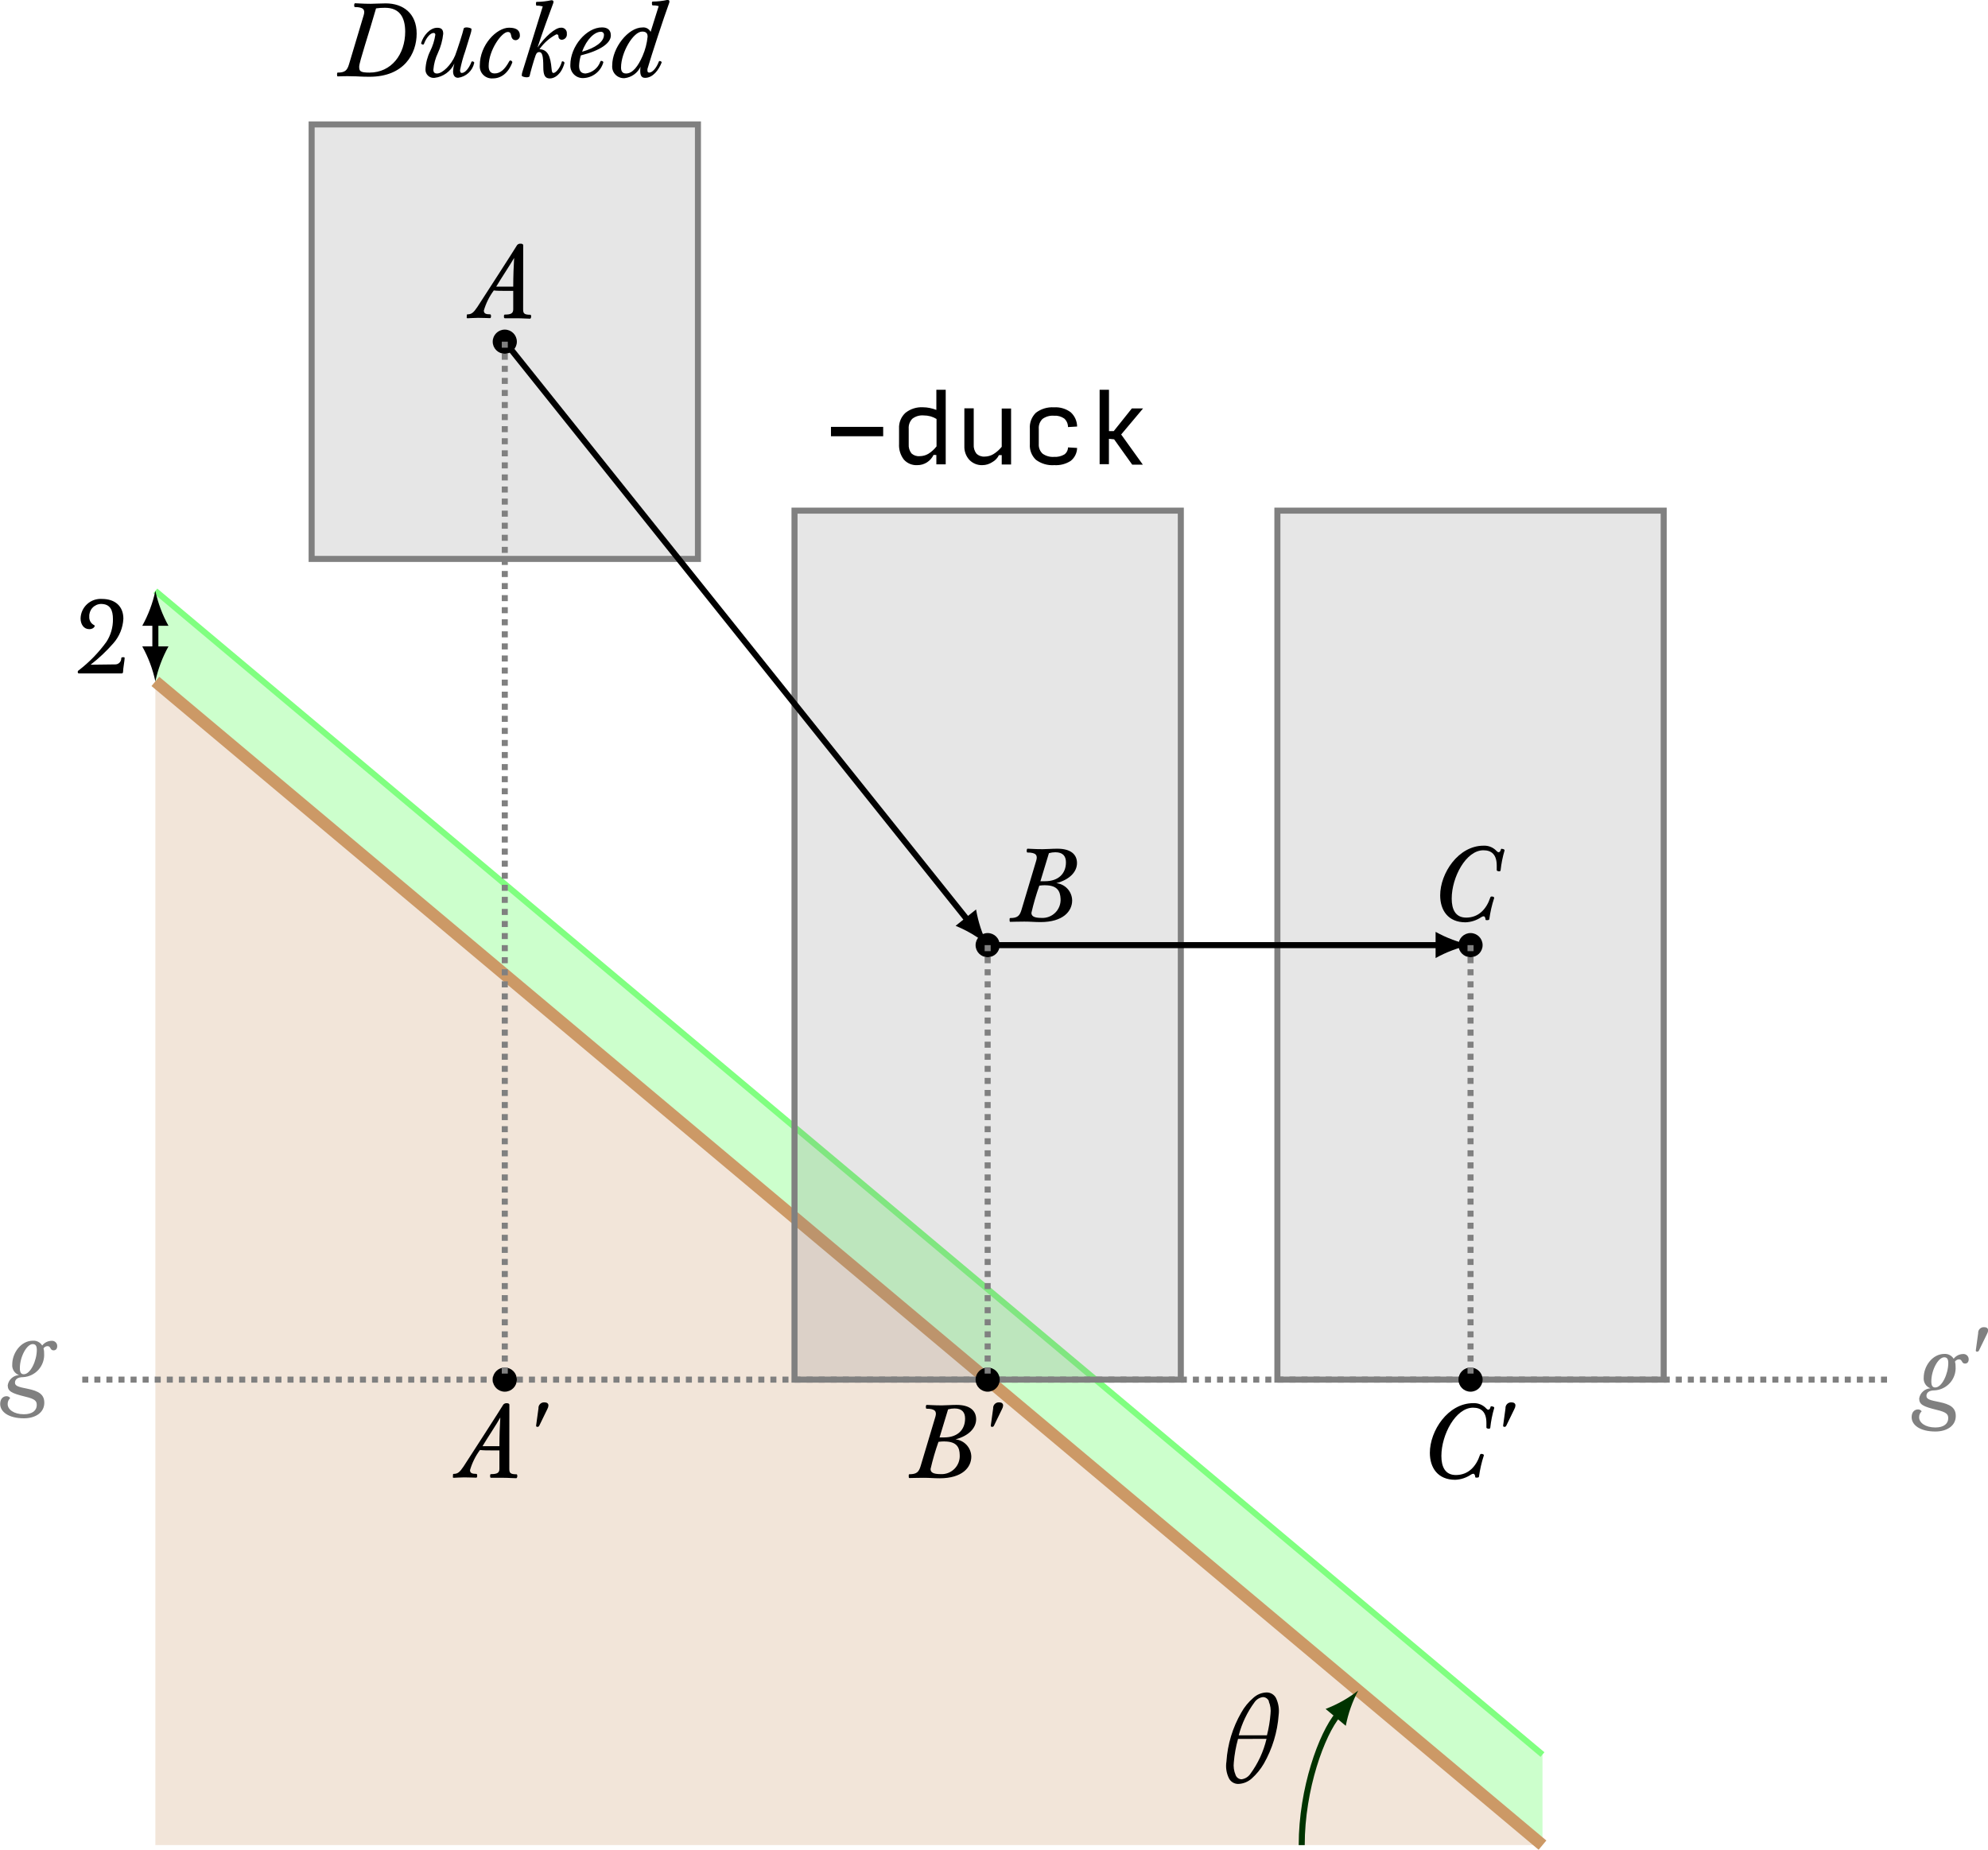
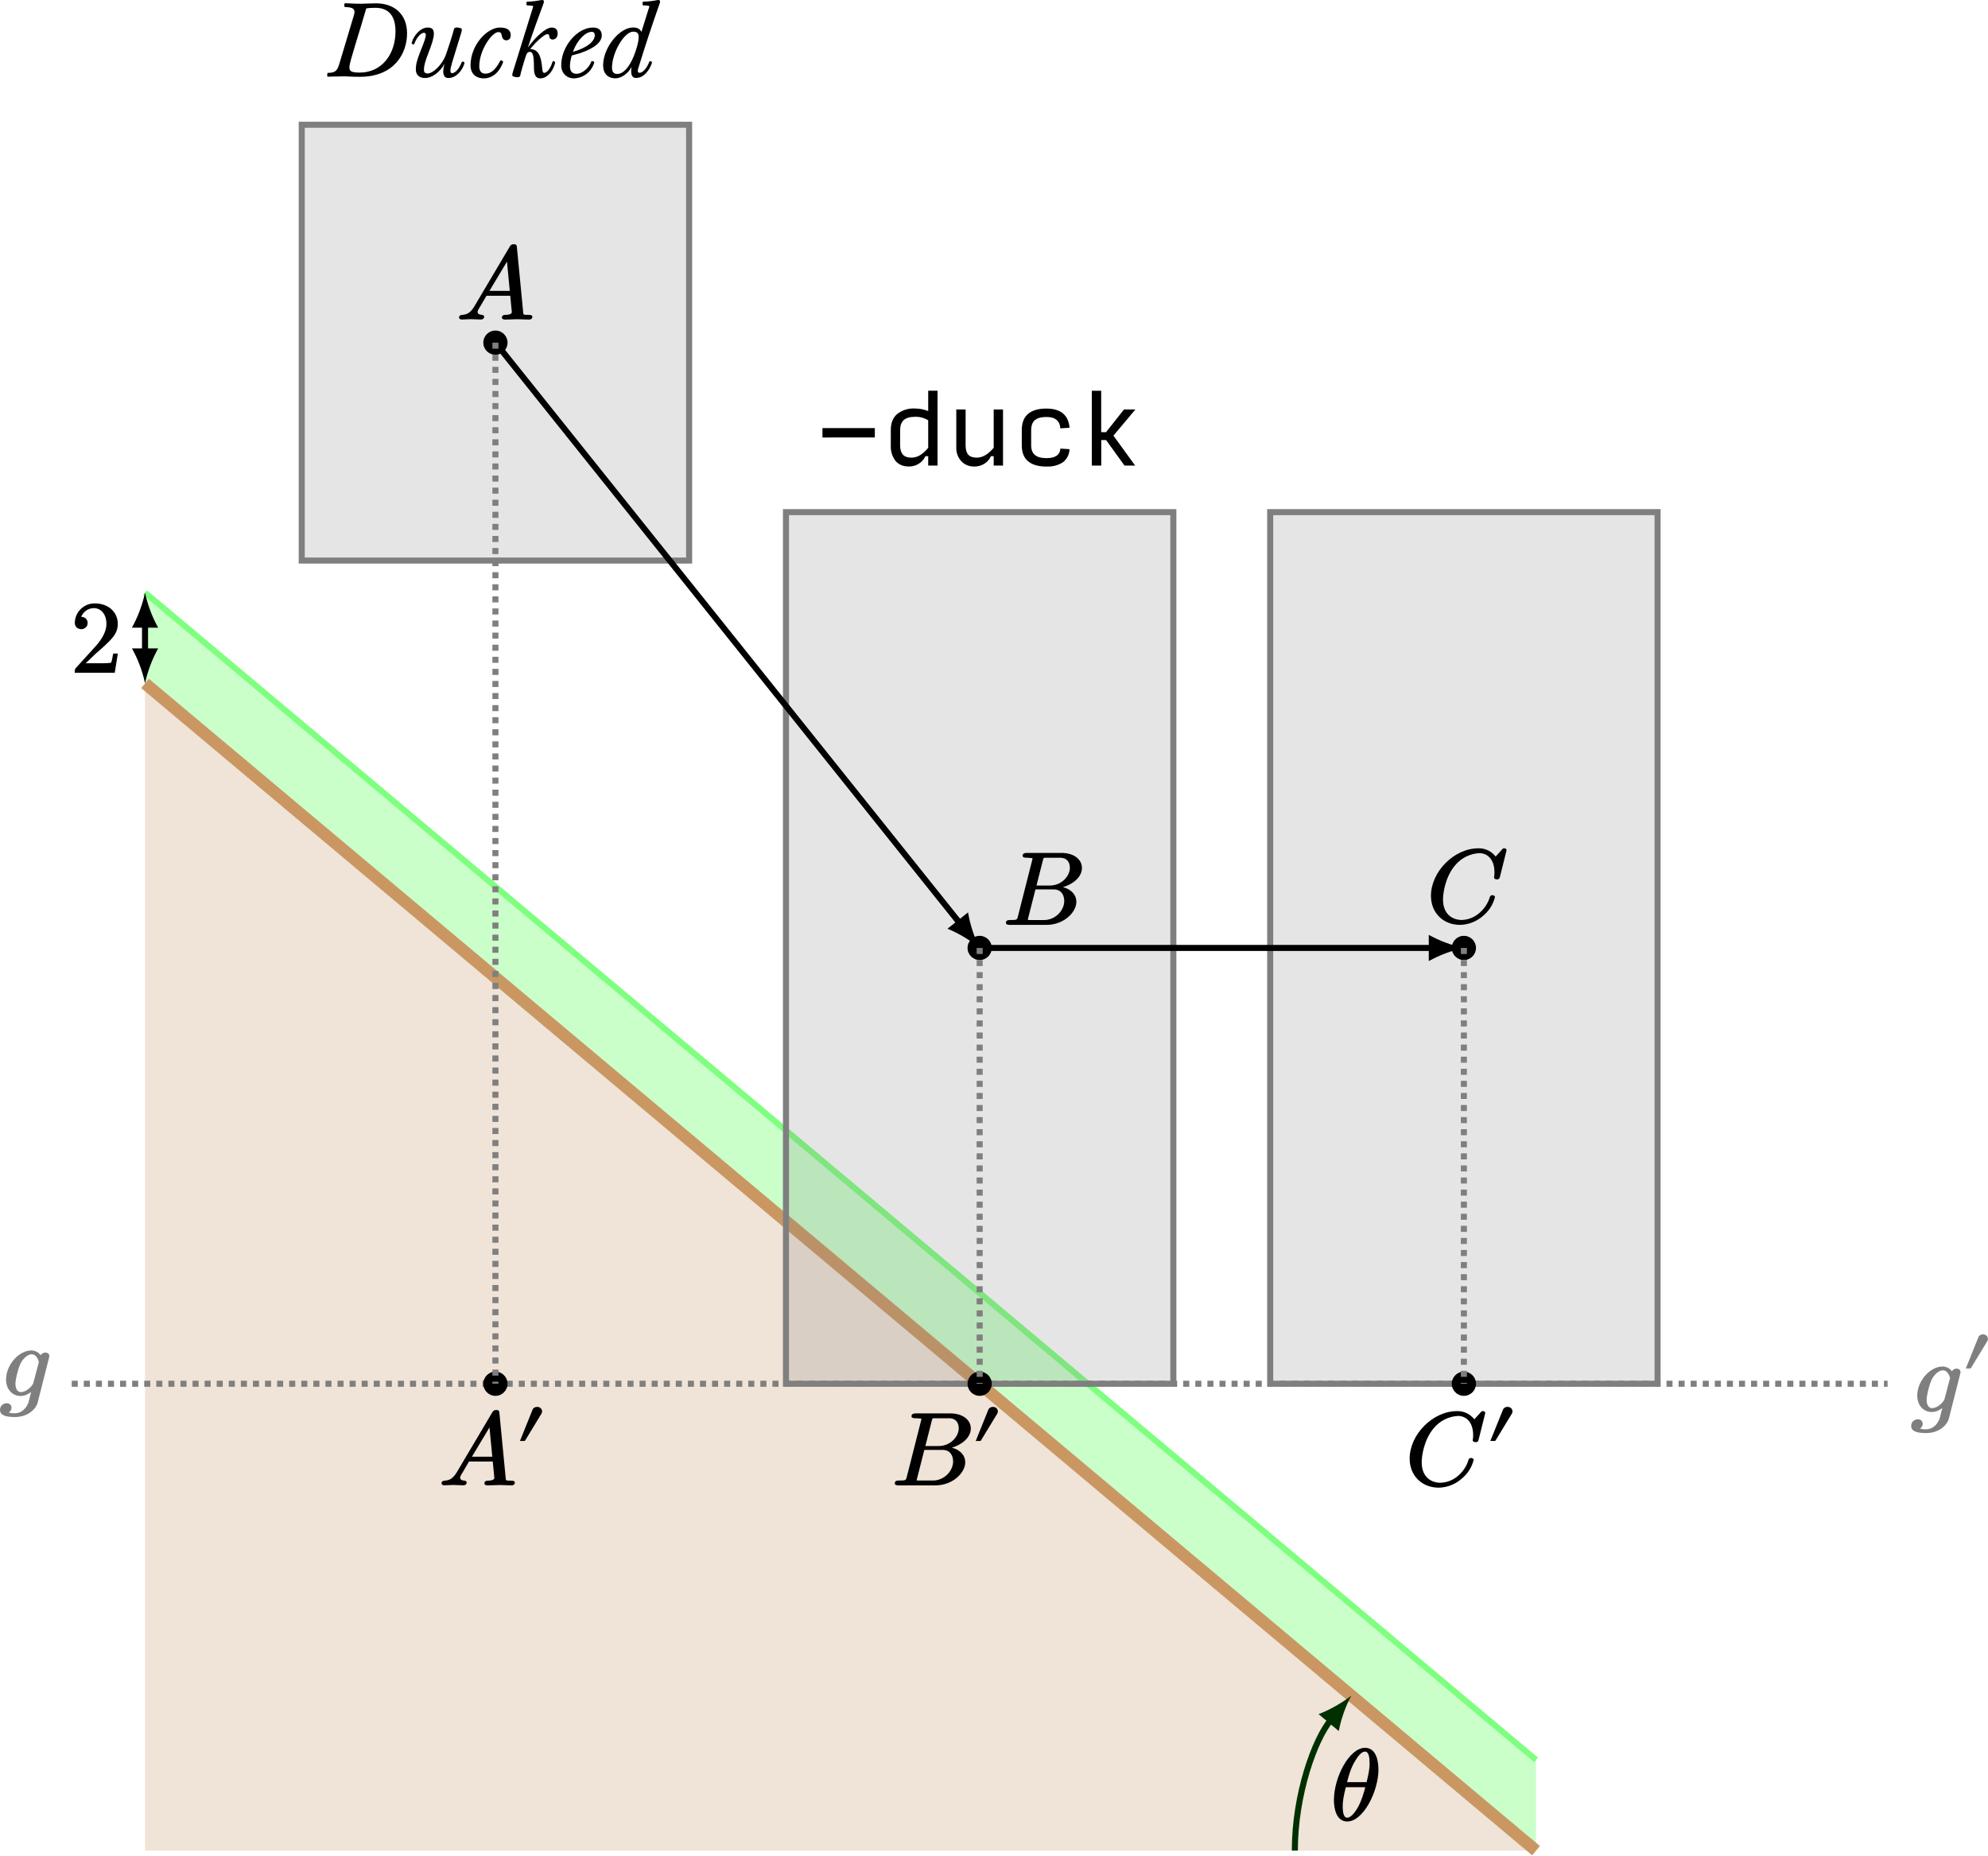
- <svg xmlns="http://www.w3.org/2000/svg" width="329.36" height="306.52">
+ <svg xmlns="http://www.w3.org/2000/svg" xmlns:xlink="http://www.w3.org/1999/xlink" version="1.2" height="306.52" width="328.44">
  <defs>
-     <style>.g,.j,.m{fill:none;stroke-miterlimit:10}.g{stroke:#000}.j,.m{stroke:gray}.j{stroke-dasharray:1 1}.k,.l{fill:gray}.l{opacity:.2}</style>
-     <clipPath id="a" transform="translate(-141.62 -193.41)">
-       <path fill="none" d="M139.07 190.08h335.58v310.08H139.07z" />
+     <symbol id="b" overflow="visible">
+       <path d="M4.1-3.1c2.63-2.3 3.7-3.24 3.7-4.98 0-1.95-1.58-3.37-3.77-3.37A3.26 3.26 0 0 0 .7-8.27c0 1.05.98 1.08 1.06 1.08.4 0 1.06-.28 1.06-1.04 0-.46-.31-.99-1.06-1a2.25 2.25 0 0 1 2.06-1.44c1.38 0 2.11 1.23 2.11 2.6 0 1.32-.84 2.62-1.75 3.65L.91-.82c-.2.21-.22.3-.22.7V0H7.3l.02-.13.47-2.92.01-.12h-.75l-.03.1c-.08.48-.2 1.18-.33 1.41-.18.08-1.14.1-1.48.1H2.5zm0 0" />
+     </symbol>
+     <symbol id="d" overflow="visible">
+       <path d="M7.9-8.45c0-1.05-.24-3.53-2.21-3.53C3.1-11.98.55-7.14.55-3.34.55-1.81 1 .19 2.75.19c2.63 0 5.16-4.94 5.16-8.64zM6.45-9.47c0 .8-.11 1.56-.5 3.16H2.72c.26-1.02.6-2.27 1.26-3.38.47-.83 1.1-1.67 1.7-1.67.62 0 .76.9.76 1.9zm-.72 3.99c-.19.76-.55 2.07-1.14 3.18C3.97-1.16 3.3-.44 2.75-.44 2.37-.44 2-.77 2-2.33c0-.69.1-1.56.52-3.15zm0 0" />
+     </symbol>
+     <symbol id="e" overflow="visible">
+       <path d="M8.23-6.6c0-.32-.26-.57-.67-.57-.2 0-.56.1-.75.45a1.9 1.9 0 0 0-1.53-.8c-2.1 0-4.2 2.41-4.2 4.8C1.08-1.08 2.12 0 3.5 0c.73 0 1.33-.36 1.72-.66l-.45 1.79c-.1.2-.66 1.73-2.29 1.73-.23 0-.59-.02-.96-.1a1 1 0 0 0 .46-.82c0-.31-.21-.74-.8-.74-.5 0-1.1.38-1.1 1.11 0 .8.78 1.17 2.44 1.17 2.23 0 3.5-1.35 3.78-2.39l1.87-7.36v-.03c.02-.08.06-.15.06-.3zm-1.73 1c0 .05-.05.16-.06.22l-.82 3.11c-.07.4-.45.79-.82 1.1a2.2 2.2 0 0 1-1.25.54c-.66 0-.92-.7-.92-1.37 0-.75.48-2.7.92-3.52.47-.8 1.17-1.37 1.75-1.37.9 0 1.18 1.16 1.2 1.3zm0 0" />
+     </symbol>
+     <symbol id="g" overflow="visible">
+       <path d="M13.08-9.27c0-1.3-1.19-2.48-3.4-2.48h-5.7c-.35 0-.7.08-.7.48 0 .29.4.32.72.32 0 0 .36 0 .63.04.3.03.28-.03.28.13 0 .05-.02.1-.07.31L2.52-1.34c-.18.64-.07.68-1.35.68-.34 0-.65.07-.65.47 0 .3.37.33.65.33h6.06c2.88 0 4.93-2.1 4.93-3.81 0-1.11-.79-2.06-2.22-2.42 1.64-.47 3.14-1.66 3.14-3.18zm-1.99-.06c0 1.46-1.43 2.97-3.3 2.97H5.57l1.03-4.06c.16-.6.08-.53.7-.53h2.16c1.26 0 1.62.87 1.62 1.62zm-.93 5.47c0 1.67-1.52 3.2-3.33 3.2H4.52c-.25 0-.24 0-.32-.03h-.06v-.03c0-.05-.01-.06.08-.37L5.4-5.72h3.01c1.38 0 1.74 1.11 1.74 1.86zm0 0" />
+     </symbol>
+     <symbol id="h" overflow="visible">
+       <path d="M4.9-3.8h3.93c.04.58.26 2.58.26 2.7 0 .38-.65.46-1.01.46-.31 0-.63.06-.63.45 0 .3.44.33.46.33.71 0 1.43-.06 2.12-.06.4 0 1.49.06 1.92.06.2 0 .53-.1.53-.48 0-.28-.42-.3-.62-.3-.97 0-.84-.02-.9-.5L9.93-11.78c-.03-.31-.04-.53-.51-.53-.44 0-.57.22-.66.37l-5.9 9.96C2.16-.86 1.57-.7.91-.64.66-.62.37-.56.37-.2c0 .14.13.33.44.33.49 0 1-.06 1.47-.06.55 0 1.14.06 1.7.06.2 0 .54-.1.54-.47 0-.23-.27-.31-.47-.31-.3-.05-.61-.13-.61-.48 0-.18.1-.35.23-.58.13-.2.14-.2 1.24-2.1zm3.85-.8H5.39l2.9-4.84zm0 0" />
+     </symbol>
+     <symbol id="i" overflow="visible">
+       <path d="M13.13-11.8v-.01c0-.03 0-.32-.4-.32-.23 0-.3.13-.43.29l-.97 1.07a3.5 3.5 0 0 0-2.86-1.36C4.45-12.13.64-8.25.64-4.28c0 2.81 2.02 4.8 4.81 4.8A5.9 5.9 0 0 0 9.3-1.02a5.8 5.8 0 0 0 1.92-3.06c0-.23-.35-.31-.4-.31h-.02c-.22 0-.4.14-.43.3a5.47 5.47 0 0 1-1.68 2.6 4.62 4.62 0 0 1-2.96 1.2c-1.36 0-3.1-.79-3.1-3.4 0-.95.34-3.69 2.01-5.64a5.58 5.58 0 0 1 3.97-2c1.5 0 2.52 1.17 2.52 3.16 0 .67-.07.67-.07.86 0 .28.4.31.49.31.37 0 .43-.19.5-.47zm0 0" />
+     </symbol>
+     <symbol id="f" overflow="visible">
+       <path d="M4.23-5.9c0-.38-.3-.76-.82-.76-.38 0-.66.22-.74.43L.63-1.17l-.07.14h.81l.05-.06 2.7-4.44a.7.7 0 0 0 .11-.38zm0 0" />
+     </symbol>
+     <symbol id="j" overflow="visible">
+       <path d="M2.38-.03c.8 0 1.3.08 2.78.08 5.73 0 7.8-3.92 7.8-7.16 0-3.3-2.23-4.98-5.12-4.98-1.01 0-1.9.07-2.48.07-1.36 0-2.19-.09-2.61-.09-.1 0-.16.1-.16.34 0 .2.05.3.13.3 1.5 0 1.72.47 1.47 1.31l-2.46 8.2C1.43-1 1.1-.6-.12-.6c-.08 0-.11.11-.11.33 0 .2.01.3.1.3.41 0 1.18-.05 2.5-.05zm8.67-7.42c0 3.8-2.3 6.8-5.9 6.8-1.62 0-1.71-.32-1.71-.96 0-.73 1.64-5.69 2.78-9.64.34-.06.8-.1 1.5-.1 2.39 0 3.33 1.55 3.33 3.9zm0 0" />
+     </symbol>
+     <symbol id="k" overflow="visible">
+       <path d="M5.95-2.1a4.9 4.9 0 0 0-.22 1.27c0 .61.22 1.08.83 1.08C7.88.25 8.9-1 9.23-2.19c.05-.17-.18-.28-.3-.28a.17.17 0 0 0-.15.1C8.38-1.28 7.7-.55 7.18-.55c-.16 0-.27-.1-.27-.45 0-.47.48-1.97.84-3.13l.9-2.93c.1-.35.16-.55.16-.74 0-.17-.53-.3-.83-.3-.26 0-.45.12-.46.2-.11.59-1.1 3.62-1.41 4.45C5.5-1.92 4.05-.5 3.14-.5c-.42 0-.6-.19-.6-.63 0-.6.16-1.26.74-2.76.58-1.48.9-2.48.9-3.19 0-.73-.34-1.01-1.02-1.01C1.96-8.1.84-6.77.52-5.58c-.07.17.18.28.3.28.04 0 .12-.04.13-.1.4-1.1 1.1-1.82 1.6-1.82.17 0 .3.1.3.3 0 .53-.29 1.26-.87 2.7-.64 1.63-.78 2.3-.78 3.05 0 .9.57 1.42 1.52 1.42 1.2 0 2.5-1.02 3.23-2.36zm0 0" />
+     </symbol>
+     <symbol id="l" overflow="visible">
+       <path d="M7.14-6.81c0-.72-.42-1.28-1.78-1.28C3.26-8.1.5-5.23.5-1.86.5-.23 1.67.31 2.67.31c1.31 0 2.52-.84 3.19-2.64.08-.19-.17-.34-.3-.34-.1 0-.15.08-.2.15-.72 1.38-1.49 2.05-2.4 2.05-.5 0-1.02-.23-1.02-1.22 0-2.7 2.12-5.65 3.15-5.65.38 0 .5.17.58.64.1.48.35.72.75.72.46 0 .72-.36.72-.83zm0 0" />
+     </symbol>
+     <symbol id="m" overflow="visible">
+       <path d="M2.84-4.81c.82-2.53 2-5.7 2.6-7.33a.9.9 0 0 0 .04-.25c0-.2-.12-.25-.34-.25-.66.12-1.5.27-2.4.27-.12 0-.15.12-.15.3 0 .23.05.32.13.32.33 0 .75.02 1.01.13L.41-.93c-.13.36-.16.56-.16.75 0 .17.53.3.83.3.26 0 .45-.11.47-.2.07-.48.72-2.68 1-3.46.17-.45.37-.53.6-.53.48 0 .68.54.68 2.48 0 1.38.3 1.9 1.1 1.9s1.9-.73 2.4-2.55c.04-.18-.17-.3-.31-.3-.08 0-.1.03-.11.08C6.53-1.17 5.9-.6 5.55-.6c-.25 0-.3-.2-.35-.72-.17-2.03-.6-3.16-1.98-3.22C4.32-5.93 5.64-7 6.02-7c.23 0 .34.1.34.31 0 .35.23.58.55.58.5 0 .84-.39.84-.97 0-.62-.28-1.01-1-1.01-.94 0-2.63 1.51-3.9 3.28zm0 0" />
+     </symbol>
+     <symbol id="n" overflow="visible">
+       <path d="M7.2-6.77c0-.76-.4-1.32-1.45-1.32C3.17-8.1.5-5 .5-1.86.5-.46 1.53.31 2.55.31a3.6 3.6 0 0 0 3.4-2.6c.05-.16-.2-.26-.33-.26-.1 0-.14.03-.18.17-.42 1.04-1.5 1.93-2.4 1.93-.73 0-1.1-.4-1.1-1.28 0-.43.1-1.1.3-1.74 3.3-.81 4.96-2.06 4.96-3.3zm-1.15-.07c0 1.09-1.4 2.14-3.61 2.76.76-2.1 2.14-3.3 3.1-3.3.41 0 .5.29.5.54zm0 0" />
+     </symbol>
+     <symbol id="o" overflow="visible">
+       <path d="M8.55-2.27c.06-.17-.2-.26-.3-.26-.06 0-.13.03-.14.08C7.7-1.35 7-.61 6.5-.61c-.17 0-.3-.1-.3-.31 0-.17.02-.22.04-.3a261.4 261.4 0 0 1 3.6-10.92.9.9 0 0 0 .04-.25c0-.2-.12-.25-.36-.25-.64.12-1.48.27-2.39.27-.12 0-.14.12-.14.3 0 .23.03.32.13.32.32 0 .75.02 1.01.13L6.8-7.37c-.22-.44-.61-.73-1.36-.73C3.1-8.1.47-4.7.47-1.84.47-.54 1.2.3 2.53.3c.95 0 2.13-.84 2.64-1.89-.03.2-.06.47-.06.67 0 .72.19 1.16.81 1.16 1.3 0 2.25-1.34 2.63-2.52zm-2.2-4.25c0 .99-.6 2.63-.83 3.2-.72 1.7-1.64 2.9-2.75 2.9-.63 0-.83-.47-.83-1.05 0-2.45 2-5.94 3.51-5.94.7 0 .9.35.9.9zm0 0" />
+     </symbol>
+     <symbol id="p" overflow="visible">
+       <path d="M1.08-4.64V-6.2h8.65v1.55zm0 0" />
+     </symbol>
+     <symbol id="q" overflow="visible">
+       <path d="M4.95-1.31c.5 0 .98-.14 1.42-.4.46-.28.92-.68 1.36-1.23v-4.54a3.87 3.87 0 0 0-2.18-.58c-.84 0-1.46.18-1.86.54-.4.37-.6.92-.6 1.66v2.49c0 .7.15 1.21.46 1.56.3.33.78.5 1.4.5zm2.32-.24a2.95 2.95 0 0 1-2.7 1.7c-.97 0-1.71-.3-2.24-.92a3.94 3.94 0 0 1-.78-2.6V-5.9c0-1.13.34-2 1.04-2.61a4.3 4.3 0 0 1 2.94-.92 6.03 6.03 0 0 1 2.2.42v-3.36h1.54V0H7.73v-1.55zm0 0" />
+     </symbol>
+     <symbol id="r" overflow="visible">
+       <path d="M4.55.16c-.9 0-1.62-.3-2.17-.88a3.19 3.19 0 0 1-.83-2.3v-6.25h1.54v5.94c0 .69.15 1.2.44 1.53.3.33.77.49 1.4.49.47 0 .94-.13 1.4-.4.46-.26.92-.67 1.4-1.23v-6.33h1.54V0H7.73v-1.55h-.46A2.7 2.7 0 0 1 6.19-.31c-.5.31-1.05.47-1.64.47zm0 0" />
+     </symbol>
+     <symbol id="s" overflow="visible">
+       <path d="M5.63.16c-1.36 0-2.38-.3-3.07-.9-.68-.59-1.01-1.46-1.01-2.62v-2.5c0-1.18.33-2.06 1.01-2.66.69-.6 1.7-.9 3.05-.9 1.2 0 2.11.27 2.75.81.64.54 1 1.33 1.08 2.36l-1.52.1c-.04-.64-.26-1.1-.64-1.41-.37-.32-.94-.47-1.69-.47-.84 0-1.47.18-1.89.53-.4.36-.6.9-.6 1.64v2.5c0 .72.2 1.26.62 1.61.41.34 1.05.52 1.9.52.74 0 1.3-.13 1.68-.4.38-.26.6-.66.62-1.18l1.52.1A2.86 2.86 0 0 1 8.38-.57a4.5 4.5 0 0 1-2.76.72zm0 0" />
+     </symbol>
+     <symbol id="t" overflow="visible">
+       <path d="M3.86-4.22V0H2.3v-12.36h1.55v6.84h.8l2.96-3.75H9.5L5.87-4.95 9.46 0H7.7L4.66-4.22zm0 0" />
+     </symbol>
+     <clipPath id="a">
+       <path d="M0 87h286v223.08H0zm0 0" />
+     </clipPath>
+     <clipPath id="c">
+       <path d="M203 273h35v37.08h-35zm0 0" />
    </clipPath>
  </defs>
-   <g clip-path="url(#a)">
-     <path fill="#cfc" d="M255.55 290.75L25.74 97.92v15l229.81 192.83v-15z" />
-     <path stroke-miterlimit="10" stroke="#80ff80" fill="none" d="M255.55 290.75L25.74 97.92" />
-     <path fill="#f2e5d9" d="M255.55 305.75L25.74 112.92v192.83h229.81z" />
-     <path stroke="#c96" stroke-width="2" stroke-miterlimit="10" fill="none" d="M255.55 305.76L25.74 112.92" />
-     <path class="g" d="M25.74 107.71v-4.58" />
-     <path d="M25.74 112.91a21 21 0 0 1 2.17-5.79h-4.34a21 21 0 0 1 2.17 5.79M25.74 97.91a21 21 0 0 1-2.17 5.79h4.34a21 21 0 0 1-2.17-5.79M20.09 109.08c0-.12.1-.17.29-.17s.27 0 .27.14c0 .39-.26 1.75-.26 2.24 0 .22-.07.31-.27.31h-7c-.22 0-.24-.12-.24-.27a.34.34 0 0 1 .19-.27 22.78 22.78 0 0 0 4.57-4.71 6.71 6.71 0 0 0 1.07-3.74c0-1.51-.44-2.53-2-2.53a2 2 0 0 0-1.92 2.11 1.45 1.45 0 0 0 .82 1.41.15.15 0 0 1 .08.12c0 .15-.27.54-.9.54-.92 0-1.44-.82-1.44-1.78a3.32 3.32 0 0 1 3.54-3.23c2.16 0 3.55 1.19 3.55 3.28a6.64 6.64 0 0 1-1.67 4.08 26.25 26.25 0 0 1-3.76 3.54l4-.05a1 1 0 0 0 1.08-1.02z" />
-     <path d="M221.66 284.15c-2.66 3.17-6 12.24-6 21.61" stroke="#030" stroke-miterlimit="10" fill="none" />
-     <path d="M225.03 280.14a21 21 0 0 1-5.41 3.05l3.34 2.8a21 21 0 0 1 2.07-5.86" fill="#030" />
-     <path d="M209.38 292.27a10.27 10.27 0 0 1-2 2.45 3.53 3.53 0 0 1-2.19.9 1.71 1.71 0 0 1-1.58-.92 4.63 4.63 0 0 1-.42-2.8 18.59 18.59 0 0 1 2.45-8.09 8.94 8.94 0 0 1 2-2.45 3.39 3.39 0 0 1 2.18-.9 1.73 1.73 0 0 1 1.58.93 5 5 0 0 1 .44 2.79 19.05 19.05 0 0 1-2.46 8.09zm-4.27-4.11a21 21 0 0 0-.7 3.89 4.07 4.07 0 0 0 .29 2.07 1.07 1.07 0 0 0 1 .73 2.1 2.1 0 0 0 1.43-.87 16 16 0 0 0 2.7-5.83zm5.13-6.2a1.07 1.07 0 0 0-1-.73 2 2 0 0 0-1.41.87 16 16 0 0 0-2.6 5.46h4.67a20.75 20.75 0 0 0 .59-3.54 4 4 0 0 0-.29-2.07z" />
-     <path class="j" d="M13.63 228.62h300" />
-     <path class="k" d="M2.03 226.08c0-1.84 1.41-3.91 3.43-3.91a1.68 1.68 0 0 1 1.53.8 2 2 0 0 1 1.55-.78.86.86 0 0 1 .94.87c0 .42-.2.71-.61.71-.61 0-.41-.7-1-.7a.82.82 0 0 0-.66.37 2.66 2.66 0 0 1 .1.83 3.7 3.7 0 0 1-3.47 3.94c-.92 0-1.36.37-1.36.93s.66.71 2.11 1c1.8.37 2.75.92 2.75 2.31 0 1.68-1.53 2.58-3.37 2.58-2.52 0-3.94-1.05-3.94-2.38 0-.9.53-1.28 1.05-1.28a.72.72 0 0 1 .61.31 1.3 1.3 0 0 0-.42 1c0 .87 1 1.68 2.69 1.68 1.44 0 2.13-.66 2.13-1.53 0-.65-.25-1-1.92-1.39-2.26-.56-2.89-.88-2.89-1.89a2 2 0 0 1 1.87-1.68 1.71 1.71 0 0 1-1.12-1.79zm3.4-3.35c-1 0-2.14 2.11-2.14 4 0 .77.25 1 .65 1 1.1 0 2.16-2.24 2.16-4.06-.01-.63-.18-.94-.72-.94zM318.71 228.27c0-1.84 1.41-3.91 3.43-3.91a1.68 1.68 0 0 1 1.53.8 2 2 0 0 1 1.55-.78.86.86 0 0 1 .94.87c0 .42-.2.71-.61.71-.61 0-.41-.7-1-.7a.82.82 0 0 0-.66.37 2.66 2.66 0 0 1 .1.83 3.7 3.7 0 0 1-3.47 3.94c-.92 0-1.36.37-1.36.93s.66.71 2.11 1c1.8.37 2.75.92 2.75 2.31 0 1.68-1.53 2.58-3.37 2.58-2.52 0-3.94-1.05-3.94-2.38 0-.9.53-1.28 1.05-1.28a.72.72 0 0 1 .61.31 1.3 1.3 0 0 0-.42 1c0 .87 1 1.68 2.69 1.68 1.44 0 2.13-.66 2.13-1.53 0-.65-.26-1-1.92-1.39-2.26-.56-2.89-.88-2.89-1.89a2 2 0 0 1 1.87-1.68 1.71 1.71 0 0 1-1.12-1.79zm3.4-3.35c-1 0-2.14 2.11-2.14 4 0 .77.25 1 .65 1 1.1 0 2.16-2.24 2.16-4.06-.01-.63-.18-.94-.67-.94zM327.85 223.82a.32.32 0 0 1-.29.17c-.12 0-.24-.05-.22-.22l.39-2.84a.93.93 0 0 1 1-1c.34 0 .65.14.65.51a1.28 1.28 0 0 1-.17.58z" />
-     <path class="l" d="M131.63 84.62h64v144h-64z" />
-     <path class="m" d="M131.63 84.62h64v144h-64z" />
-     <circle cx="163.63" cy="156.62" r="2" />
-     <path d="M167.38 152.76c-.1 0-.12-.1-.12-.31s0-.32.12-.32c1.21 0 1.56-.39 1.85-1.34l2.45-8.19c.25-.85 0-1.33-1.46-1.33-.08 0-.12-.1-.12-.29s.05-.34.15-.34c.42 0 1.14.08 2.5.08.66 0 1.55-.08 2.43-.08 2.19 0 3.25.93 3.25 2.38s-1.22 2.75-3.42 3.33a2.93 2.93 0 0 1 2.62 2.86c0 1.8-1.51 3.59-5.24 3.59-1 0-1.61-.08-2.69-.08s-1.96.04-2.32.04zm5.81-6.07a7.55 7.55 0 0 0-1 .07 41.36 41.36 0 0 0-1.31 4.5c0 .53.37.85 1.67.85a3 3 0 0 0 3.16-3.18c-.06-1.18-.47-2.23-2.56-2.23zm-.82-.66h.75c2.29 0 3.48-1.31 3.48-3.13 0-1-.48-1.67-1.75-1.67a3.86 3.86 0 0 0-1.07.15z" />
-     <circle cx="163.63" cy="228.62" r="2" />
-     <path d="M150.67 244.93c-.1 0-.12-.1-.12-.31s0-.32.12-.32c1.21 0 1.56-.39 1.85-1.34l2.45-8.19c.25-.85 0-1.33-1.46-1.33-.08 0-.12-.1-.12-.29s.05-.34.15-.34c.42 0 1.14.08 2.5.08.66 0 1.55-.08 2.43-.08 2.19 0 3.25.93 3.25 2.38s-1.22 2.75-3.42 3.33a2.93 2.93 0 0 1 2.62 2.86c0 1.8-1.51 3.59-5.24 3.59-1 0-1.61-.08-2.69-.08s-1.91.04-2.32.04zm5.81-6.07a7.55 7.55 0 0 0-1 .07 41.36 41.36 0 0 0-1.31 4.5c0 .53.37.85 1.67.85a3 3 0 0 0 3.16-3.18c-.02-1.18-.43-2.23-2.52-2.23zm-.82-.66h.75c2.29 0 3.48-1.31 3.48-3.13 0-1-.48-1.67-1.75-1.67a3.86 3.86 0 0 0-1.07.15zM164.66 236.28a.32.32 0 0 1-.29.17c-.12 0-.24-.05-.22-.22l.39-2.84a.93.93 0 0 1 1-1c.34 0 .65.14.65.51a1.28 1.28 0 0 1-.17.58z" />
-     <path class="l" d="M51.63 20.62h64v72h-64z" />
-     <path class="m" d="M51.63 20.62h64v72h-64z" />
-     <circle cx="83.63" cy="56.62" r="2" />
-     <path d="M86.67 51.24c0 .68.14.92 1.21.92.08 0 .12.17.12.29s-.07.36-.17.36c-.66 0-1.24-.07-2.07-.07h-2.12c-.12 0-.15-.12-.15-.29s0-.32.15-.32c1 0 1.39-.2 1.39-.87V48.2h-1.45c-.45 0-1.29 0-1.77-.07a10.56 10.56 0 0 0-1.65 3.33c0 .49.32.63 1.05.63.12 0 .14.17.14.32s-.05.31-.15.31-1.31-.05-2-.05-1.5.07-1.72.07-.15-.07-.15-.31 0-.34.12-.34c.66 0 1-.27 1.63-1.21.36-.54 6.36-9.84 6.6-10.28a.7.7 0 0 1 .58-.22c.19 0 .42.05.42.27zm-4.45-3.74h2.81c0-1.75.07-3.45.15-4.76-.61 1.07-2.24 3.52-2.97 4.76z" />
-     <circle cx="83.63" cy="228.62" r="2" />
-     <path d="M84.38 243.39c0 .68.14.92 1.21.92.08 0 .12.17.12.29s-.07.36-.17.36c-.66 0-1.24-.07-2.07-.07h-2.12c-.12 0-.15-.12-.15-.29s0-.32.15-.32c1 0 1.39-.2 1.39-.87v-3.06h-1.45c-.45 0-1.29 0-1.77-.07a10.57 10.57 0 0 0-1.65 3.33c0 .49.32.63 1.05.63.12 0 .14.17.14.32s-.05.31-.15.31-1.31-.05-2-.05-1.5.07-1.72.07-.15-.07-.15-.31 0-.34.12-.34c.66 0 1-.27 1.63-1.21.36-.54 6.36-9.84 6.6-10.28a.7.7 0 0 1 .58-.22c.19 0 .42.05.42.27zm-4.45-3.74h2.81c0-1.75.07-3.45.15-4.76-.58 1.07-2.22 3.52-2.95 4.76zM89.33 236.28a.32.32 0 0 1-.29.17c-.12 0-.24-.05-.22-.22l.39-2.84a.93.93 0 0 1 1-1c.34 0 .65.14.65.51a1.28 1.28 0 0 1-.17.58z" />
-     <path class="l" d="M211.63 84.62h64v144h-64z" />
-     <path class="m" d="M211.63 84.62h64v144h-64z" />
-     <circle cx="243.63" cy="156.62" r="2" />
-     <path d="M248.61 144.22c0 .12-.12.17-.25.17s-.39-.07-.39-.19v-.75c0-1.78-.8-2.55-2.21-2.55-2.89 0-5.25 4.49-5.25 8 0 1.77.6 3.16 2.4 3.16 2.07 0 3.37-1.43 4-3.35.05-.14.15-.15.27-.15s.43.08.36.27a19.7 19.7 0 0 0-.8 3.48c0 .1-.12.17-.34.17s-.29 0-.29-.15-.1-.49-.29-.49a.71.71 0 0 0-.42.15 5 5 0 0 1-2.6.85c-2.89 0-4.2-2-4.2-4.47 0-3.65 3-8.23 7.19-8.23a2.76 2.76 0 0 1 2.19.92.52.52 0 0 0 .29.17c.15 0 .32-.15.37-.41s.14-.14.27-.14.36.08.36.24a18.33 18.33 0 0 0-.66 3.3z" />
-     <circle cx="243.63" cy="228.62" r="2" />
-     <path d="M246.9 236.59c0 .12-.12.17-.25.17s-.39-.07-.39-.19v-.75c0-1.79-.8-2.55-2.21-2.55-2.89 0-5.25 4.49-5.25 8 0 1.77.6 3.16 2.4 3.16 2.07 0 3.37-1.43 4-3.35.05-.14.15-.15.27-.15s.43.08.36.27a19.73 19.73 0 0 0-.8 3.49c0 .1-.12.17-.34.17s-.29 0-.29-.15-.1-.49-.29-.49a.71.71 0 0 0-.42.15 5 5 0 0 1-2.6.85c-2.89 0-4.2-2-4.2-4.47 0-3.65 3-8.23 7.19-8.23a2.76 2.76 0 0 1 2.19.92.52.52 0 0 0 .29.17c.15 0 .32-.15.37-.41s.14-.14.27-.14.36.08.36.24a18.35 18.35 0 0 0-.66 3.29zM249.54 236.28a.32.32 0 0 1-.29.17c-.12 0-.24-.05-.22-.22l.39-2.84a.93.93 0 0 1 1-1c.34 0 .65.14.65.51a1.28 1.28 0 0 1-.17.58zM55.96 12.66c-.1 0-.12-.1-.12-.31s0-.32.12-.32c1.21 0 1.56-.39 1.85-1.34l2.45-8.19c.25-.85 0-1.33-1.46-1.33-.08 0-.12-.1-.12-.29s.05-.34.15-.34c.42 0 1.24.09 2.6.09.58 0 1.48-.07 2.48-.07 2.89 0 5.12 1.68 5.12 5s-2.06 7.16-7.8 7.16c-1.46 0-2-.08-2.77-.08-1.33-.05-2.08.02-2.5.02zM63.8 1.29a9.71 9.71 0 0 0-1.5.1c-1.14 4-2.79 8.91-2.79 9.64s.1 1 1.7 1c3.62 0 5.92-3 5.92-6.8-.01-2.38-.94-3.94-3.34-3.94zM72 12.9a1.35 1.35 0 0 1-1.51-1.43 7.65 7.65 0 0 1 .78-3 9 9 0 0 0 .85-2.7.27.27 0 0 0-.29-.31c-.51 0-1.19.73-1.6 1.84a.15.15 0 0 1-.14.09c-.12 0-.36-.1-.31-.27.34-1.19 1.44-2.52 2.65-2.52.68 0 1 .27 1 1a10.08 10.08 0 0 1-.88 3.18 7.87 7.87 0 0 0-.75 2.77c0 .44.19.63.61.63.9 0 2.36-1.43 3-3 .32-.83 1.31-3.86 1.41-4.44 0-.1.2-.2.48-.2s.82.12.82.29a2.88 2.88 0 0 1-.15.75l-.9 2.92a21 21 0 0 0-.85 3.13c0 .36.12.46.29.46.51 0 1.19-.73 1.6-1.84a.15.15 0 0 1 .14-.08c.12 0 .36.1.31.27a3.14 3.14 0 0 1-2.67 2.45c-.61 0-.83-.48-.83-1.09a5.44 5.44 0 0 1 .22-1.27A4.15 4.15 0 0 1 72 12.9zM85.45 6.66c-.41 0-.66-.24-.75-.71s-.2-.65-.58-.65c-1 0-3.16 3-3.16 5.66 0 1 .51 1.21 1 1.21.92 0 1.68-.66 2.4-2 .05-.08.1-.15.2-.15s.37.15.31.34c-.68 1.8-1.89 2.63-3.2 2.63a2 2 0 0 1-2.18-2.16c0-3.38 2.77-6.24 4.86-6.24 1.36 0 1.78.56 1.78 1.27a.74.74 0 0 1-.68.8zM92.91 4.59a.9.9 0 0 1 1 1 .87.87 0 0 1-.85 1 .55.55 0 0 1-.54-.58c0-.22-.1-.32-.34-.32a7.82 7.82 0 0 0-2.8 2.46c1.39.07 1.82 1.19 2 3.23.05.53.1.71.34.71s1-.58 1.36-1.85c0-.05 0-.08.12-.08s.36.12.31.31c-.49 1.82-1.6 2.53-2.4 2.53s-1.1-.51-1.1-1.89c0-1.94-.2-2.48-.68-2.48-.22 0-.42.08-.59.53-.29.78-.92 3-1 3.45 0 .1-.2.2-.48.2s-.82-.12-.82-.29a2.29 2.29 0 0 1 .15-.75l3.33-10.71a3.3 3.3 0 0 0-1-.12c-.08 0-.12-.1-.12-.32s0-.31.14-.31a11.78 11.78 0 0 0 2.4-.27c.22 0 .36.05.36.26a.83.83 0 0 1-.05.25c-.59 1.61-1.78 4.79-2.6 7.33 1.25-1.81 2.93-3.29 3.86-3.29zM96.23 9.18a6.92 6.92 0 0 0-.29 1.73c0 .88.37 1.27 1.09 1.27a3 3 0 0 0 2.41-1.92c.05-.14.07-.17.19-.17s.37.1.32.27a3.57 3.57 0 0 1-3.4 2.58 2.06 2.06 0 0 1-2.06-2.16c0-3.13 2.69-6.24 5.25-6.24 1.05 0 1.46.56 1.46 1.33.01 1.25-1.67 2.49-4.97 3.31zm3.3-3.91c-1 0-2.33 1.19-3.09 3.3 2.23-.63 3.62-1.67 3.62-2.77a.48.48 0 0 0-.53-.53zM106.87 12.9c-.61 0-.8-.44-.8-1.16a4.56 4.56 0 0 1 .05-.68 3.34 3.34 0 0 1-2.63 1.89 1.93 1.93 0 0 1-2.06-2.14c0-2.86 2.63-6.26 5-6.26a1.35 1.35 0 0 1 1.36.73l1.34-4.27a3.29 3.29 0 0 0-1-.12c-.08 0-.12-.1-.12-.32s0-.31.14-.31a11.78 11.78 0 0 0 2.4-.27c.22 0 .36.05.36.26a.84.84 0 0 1-.05.25c-.93 2.53-2.91 8.6-3.59 10.91a1.16 1.16 0 0 0 0 .31.27.27 0 0 0 .29.31c.51 0 1.19-.73 1.6-1.84a.15.15 0 0 1 .14-.08c.12 0 .36.1.31.27-.48 1.21-1.43 2.52-2.74 2.52zm-.46-7.67c-1.51 0-3.52 3.48-3.52 5.95 0 .58.2 1 .83 1 1.1 0 2-1.21 2.74-2.91a10.64 10.64 0 0 0 .83-3.18c.01-.5-.18-.86-.91-.86zM137.67 72.29v-1.55h8.65v1.55zM154.67 75.38a3.06 3.06 0 0 1-1.11 1.25 2.93 2.93 0 0 1-1.59.45 2.76 2.76 0 0 1-2.23-.93 3.89 3.89 0 0 1-.79-2.6v-2.52a3.3 3.3 0 0 1 1.05-2.61 4.29 4.29 0 0 1 2.94-.93 5.61 5.61 0 0 1 1.11.12 6.48 6.48 0 0 1 1.08.32v-3.34h1.55v12.36h-1.55V75.4zm-2.29.21a2.78 2.78 0 0 0 1.44-.4 5.18 5.18 0 0 0 1.34-1.22v-4.54a3.9 3.9 0 0 0-1-.44 4.42 4.42 0 0 0-1.16-.15 2.69 2.69 0 0 0-1.85.55 2.14 2.14 0 0 0-.6 1.66v2.54a2.23 2.23 0 0 0 .46 1.55 1.78 1.78 0 0 0 1.37.45zM162.77 77.08a2.85 2.85 0 0 1-2.17-.87 3.2 3.2 0 0 1-.83-2.29v-6.26h1.55v6a2.2 2.2 0 0 0 .45 1.51 1.77 1.77 0 0 0 1.38.49 2.81 2.81 0 0 0 1.41-.39 5.48 5.48 0 0 0 1.4-1.23V67.7h1.55v9.27h-1.55v-1.55h-.46a2.68 2.68 0 0 1-1.12 1.17 3 3 0 0 1-1.61.49zM174.67 77.08a4.55 4.55 0 0 1-3.05-.89 3.27 3.27 0 0 1-1-2.62v-2.5a3.36 3.36 0 0 1 1-2.67 4.47 4.47 0 0 1 3-.9 4.18 4.18 0 0 1 2.76.81 3.24 3.24 0 0 1 1.07 2.37l-1.51.09a1.89 1.89 0 0 0-.63-1.42 2.65 2.65 0 0 0-1.7-.46 2.83 2.83 0 0 0-1.89.53 2.06 2.06 0 0 0-.62 1.65v2.52a2 2 0 0 0 .63 1.59 2.92 2.92 0 0 0 1.91.53 3 3 0 0 0 1.68-.39 1.45 1.45 0 0 0 .62-1.18l1.51.09a2.81 2.81 0 0 1-1.07 2.15 4.49 4.49 0 0 1-2.71.7zM183.72 72.72v4.2h-1.54V64.59h1.55v6.85h.79l3-3.76h1.86L185.75 72l3.59 5h-1.76l-3-4.2z" />
-     <path class="g" d="M83.63 56.62l76.74 95.93" />
-     <path d="M163.63 156.59a21 21 0 0 1-1.92-5.88l-3.39 2.71a21 21 0 0 1 5.31 3.16" />
-     <path class="g" d="M163.63 156.62h74.79" />
-     <path d="M243.63 156.59a21 21 0 0 1-5.79-2.17v4.34a21 21 0 0 1 5.79-2.17" />
-     <path class="j" d="M83.63 56.62v172M163.63 156.62v72M243.63 156.62v72" />
+   <path d="M253.77 290.75L23.96 97.91v15l229.81 192.84zm0 0" fill="#caffca" />
+   <path d="M253.77 290.75L23.96 97.91" fill="none" stroke="#7fff7f" stroke-miterlimit="10" />
+   <path d="M253.77 305.75L23.96 112.91v192.84zm0 0" fill="#f0e3d7" />
+   <g clip-path="url(#a)" transform="translate(-3.4 -3.33)">
+     <path d="M257.17 309.08L27.36 116.24" fill="none" stroke="#ca9763" stroke-width="2" stroke-miterlimit="10" />
  </g>
+   <path d="M23.96 107.7v-4.58" fill="none" stroke="#000" stroke-miterlimit="10" />
+   <path d="M23.96 112.91a20.9 20.9 0 0 1 2.17-5.79H21.8a21.02 21.02 0 0 1 2.17 5.79m-.01-15a20.97 20.97 0 0 1-2.17 5.79h4.34a20.85 20.85 0 0 1-2.17-5.79" />
+   <use height="100%" width="100%" y="114.47" x="15.06" xlink:href="#b" transform="translate(-3.4 -3.33)" />
+   <g clip-path="url(#c)" transform="translate(-3.4 -3.33)">
+     <path d="M223.28 287.47c-2.66 3.17-5.96 12.24-5.96 21.6" fill="none" stroke="#003000" stroke-miterlimit="10" />
+   </g>
+   <path d="M223.25 280.13c-1.23 1-3.51 2.37-5.41 3.06l3.34 2.8a21 21 0 0 1 2.07-5.86" fill="#003000" />
+   <use height="100%" width="100%" y="304.07" x="223.23" xlink:href="#d" transform="translate(-3.4 -3.33)" />
+   <path d="M11.85 228.61h300" fill="none" stroke="#7f7f7f" stroke-miterlimit="10" stroke-dasharray="1,.996" />
+   <use height="100%" width="100%" y="233.96" x="3.32" xlink:href="#e" fill="#7f7f7f" transform="translate(-3.4 -3.33)" />
+   <use height="100%" width="100%" y="236.61" x="319.07" xlink:href="#e" fill="#7f7f7f" transform="translate(-3.4 -3.33)" />
+   <use height="100%" width="100%" y="230.44" x="327.6" xlink:href="#f" fill="#7f7f7f" transform="translate(-3.4 -3.33)" />
+   <path d="M129.85 228.61v-144h64v144zm0 0" fill="#7f7f7f" fill-opacity=".2" stroke="#7f7f7f" stroke-miterlimit="10" />
+   <path d="M163.85 156.61a2 2 0 1 0-4 0 2 2 0 0 0 4 0zm0 0" />
+   <use height="100%" width="100%" y="155.99" x="169.07" xlink:href="#g" transform="translate(-3.4 -3.33)" />
+   <path d="M163.85 228.61a2 2 0 1 0-4 0 2 2 0 0 0 4 0zm0 0" />
+   <use height="100%" width="100%" y="248.59" x="150.71" xlink:href="#g" transform="translate(-3.4 -3.33)" />
+   <use height="100%" width="100%" y="242.42" x="164.03" xlink:href="#f" transform="translate(-3.4 -3.33)" />
+   <path d="M49.85 92.61v-72h64v72zm0 0" fill="#7f7f7f" fill-opacity=".2" stroke="#7f7f7f" stroke-miterlimit="10" />
+   <path d="M83.85 56.61a2 2 0 1 0-4 0 2 2 0 0 0 4 0zm0 0" />
+   <use height="100%" width="100%" y="55.99" x="78.87" xlink:href="#h" transform="translate(-3.4 -3.33)" />
+   <path d="M83.85 228.61a2 2 0 1 0-4 0 2 2 0 0 0 4 0zm0 0" />
+   <use height="100%" width="100%" y="248.59" x="75.98" xlink:href="#h" transform="translate(-3.4 -3.33)" />
+   <use height="100%" width="100%" y="242.42" x="88.73" xlink:href="#f" transform="translate(-3.4 -3.33)" />
+   <path d="M209.85 228.61v-144h64v144zm0 0" fill="#7f7f7f" fill-opacity=".2" stroke="#7f7f7f" stroke-miterlimit="10" />
+   <path d="M243.85 156.61a2 2 0 1 0-4 0 2 2 0 0 0 4 0zm0 0" />
+   <use height="100%" width="100%" y="155.61" x="239.17" xlink:href="#i" transform="translate(-3.4 -3.33)" />
+   <path d="M243.85 228.61a2 2 0 1 0-4 0 2 2 0 0 0 4 0zm0 0" />
+   <use height="100%" width="100%" y="248.59" x="235.65" xlink:href="#i" transform="translate(-3.4 -3.33)" />
+   <use height="100%" width="100%" y="242.42" x="249.05" xlink:href="#f" transform="translate(-3.4 -3.33)" />
+   <g transform="translate(-3.4 -3.33)">
+     <use height="100%" width="100%" y="15.97" x="57.69" xlink:href="#j" />
+     <use height="100%" width="100%" y="15.97" x="70.9" xlink:href="#k" />
+     <use height="100%" width="100%" y="15.97" x="80.64" xlink:href="#l" />
+     <use height="100%" width="100%" y="15.97" x="87.78" xlink:href="#m" />
+     <use height="100%" width="100%" y="15.97" x="95.62" xlink:href="#n" />
+     <use height="100%" width="100%" y="15.97" x="102.57" xlink:href="#o" />
+   </g>
+   <g transform="translate(-3.4 -3.33)">
+     <use height="100%" width="100%" y="80.25" x="138.2" xlink:href="#p" />
+     <use height="100%" width="100%" y="80.25" x="149.02" xlink:href="#q" />
+     <use height="100%" width="100%" y="80.25" x="159.84" xlink:href="#r" />
+     <use height="100%" width="100%" y="80.25" x="170.66" xlink:href="#s" />
+     <use height="100%" width="100%" y="80.25" x="181.48" xlink:href="#t" />
+   </g>
+   <path d="M81.85 56.61l76.74 95.94" fill="none" stroke="#000" stroke-miterlimit="10" />
+   <path d="M161.85 156.61a21.05 21.05 0 0 1-1.92-5.87l-3.4 2.7c1.88.73 4.13 2.15 5.32 3.17" />
+   <path d="M161.85 156.61h74.79" fill="none" stroke="#000" stroke-miterlimit="10" />
+   <path d="M241.85 156.61a21 21 0 0 1-5.8-2.16v4.33a21.14 21.14 0 0 1 5.8-2.17" />
+   <path d="M81.85 56.61v172m80-72v72m80-72v72" fill="none" stroke="#7f7f7f" stroke-miterlimit="10" stroke-dasharray="1,.996" />
</svg>
